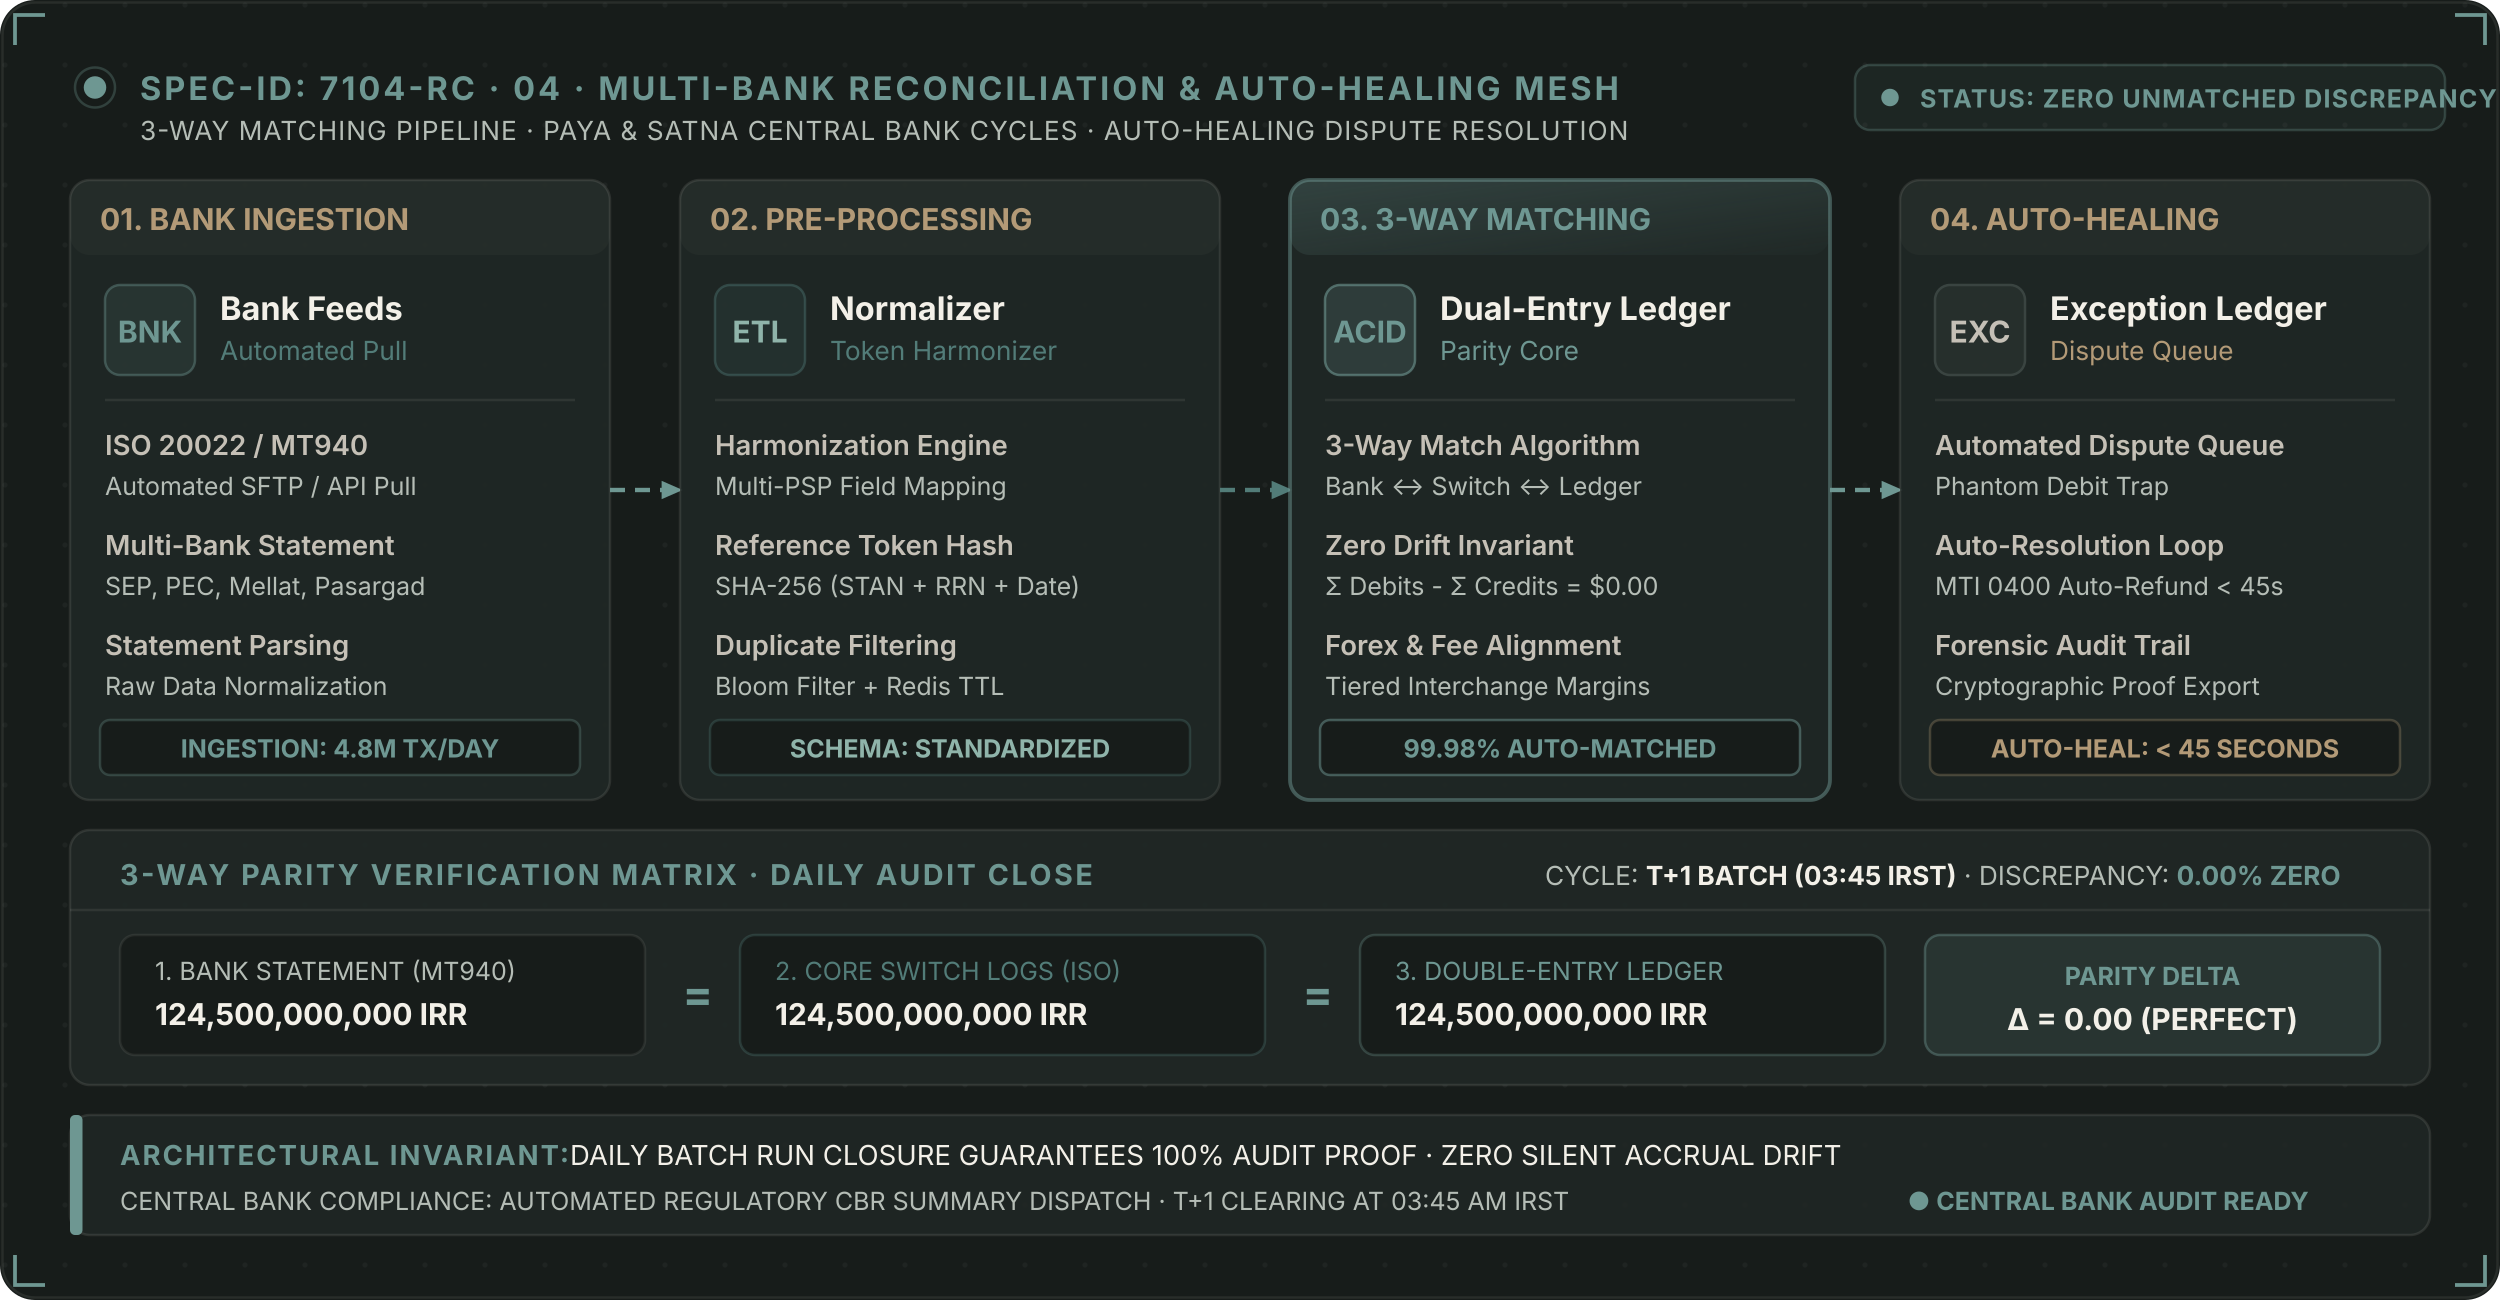
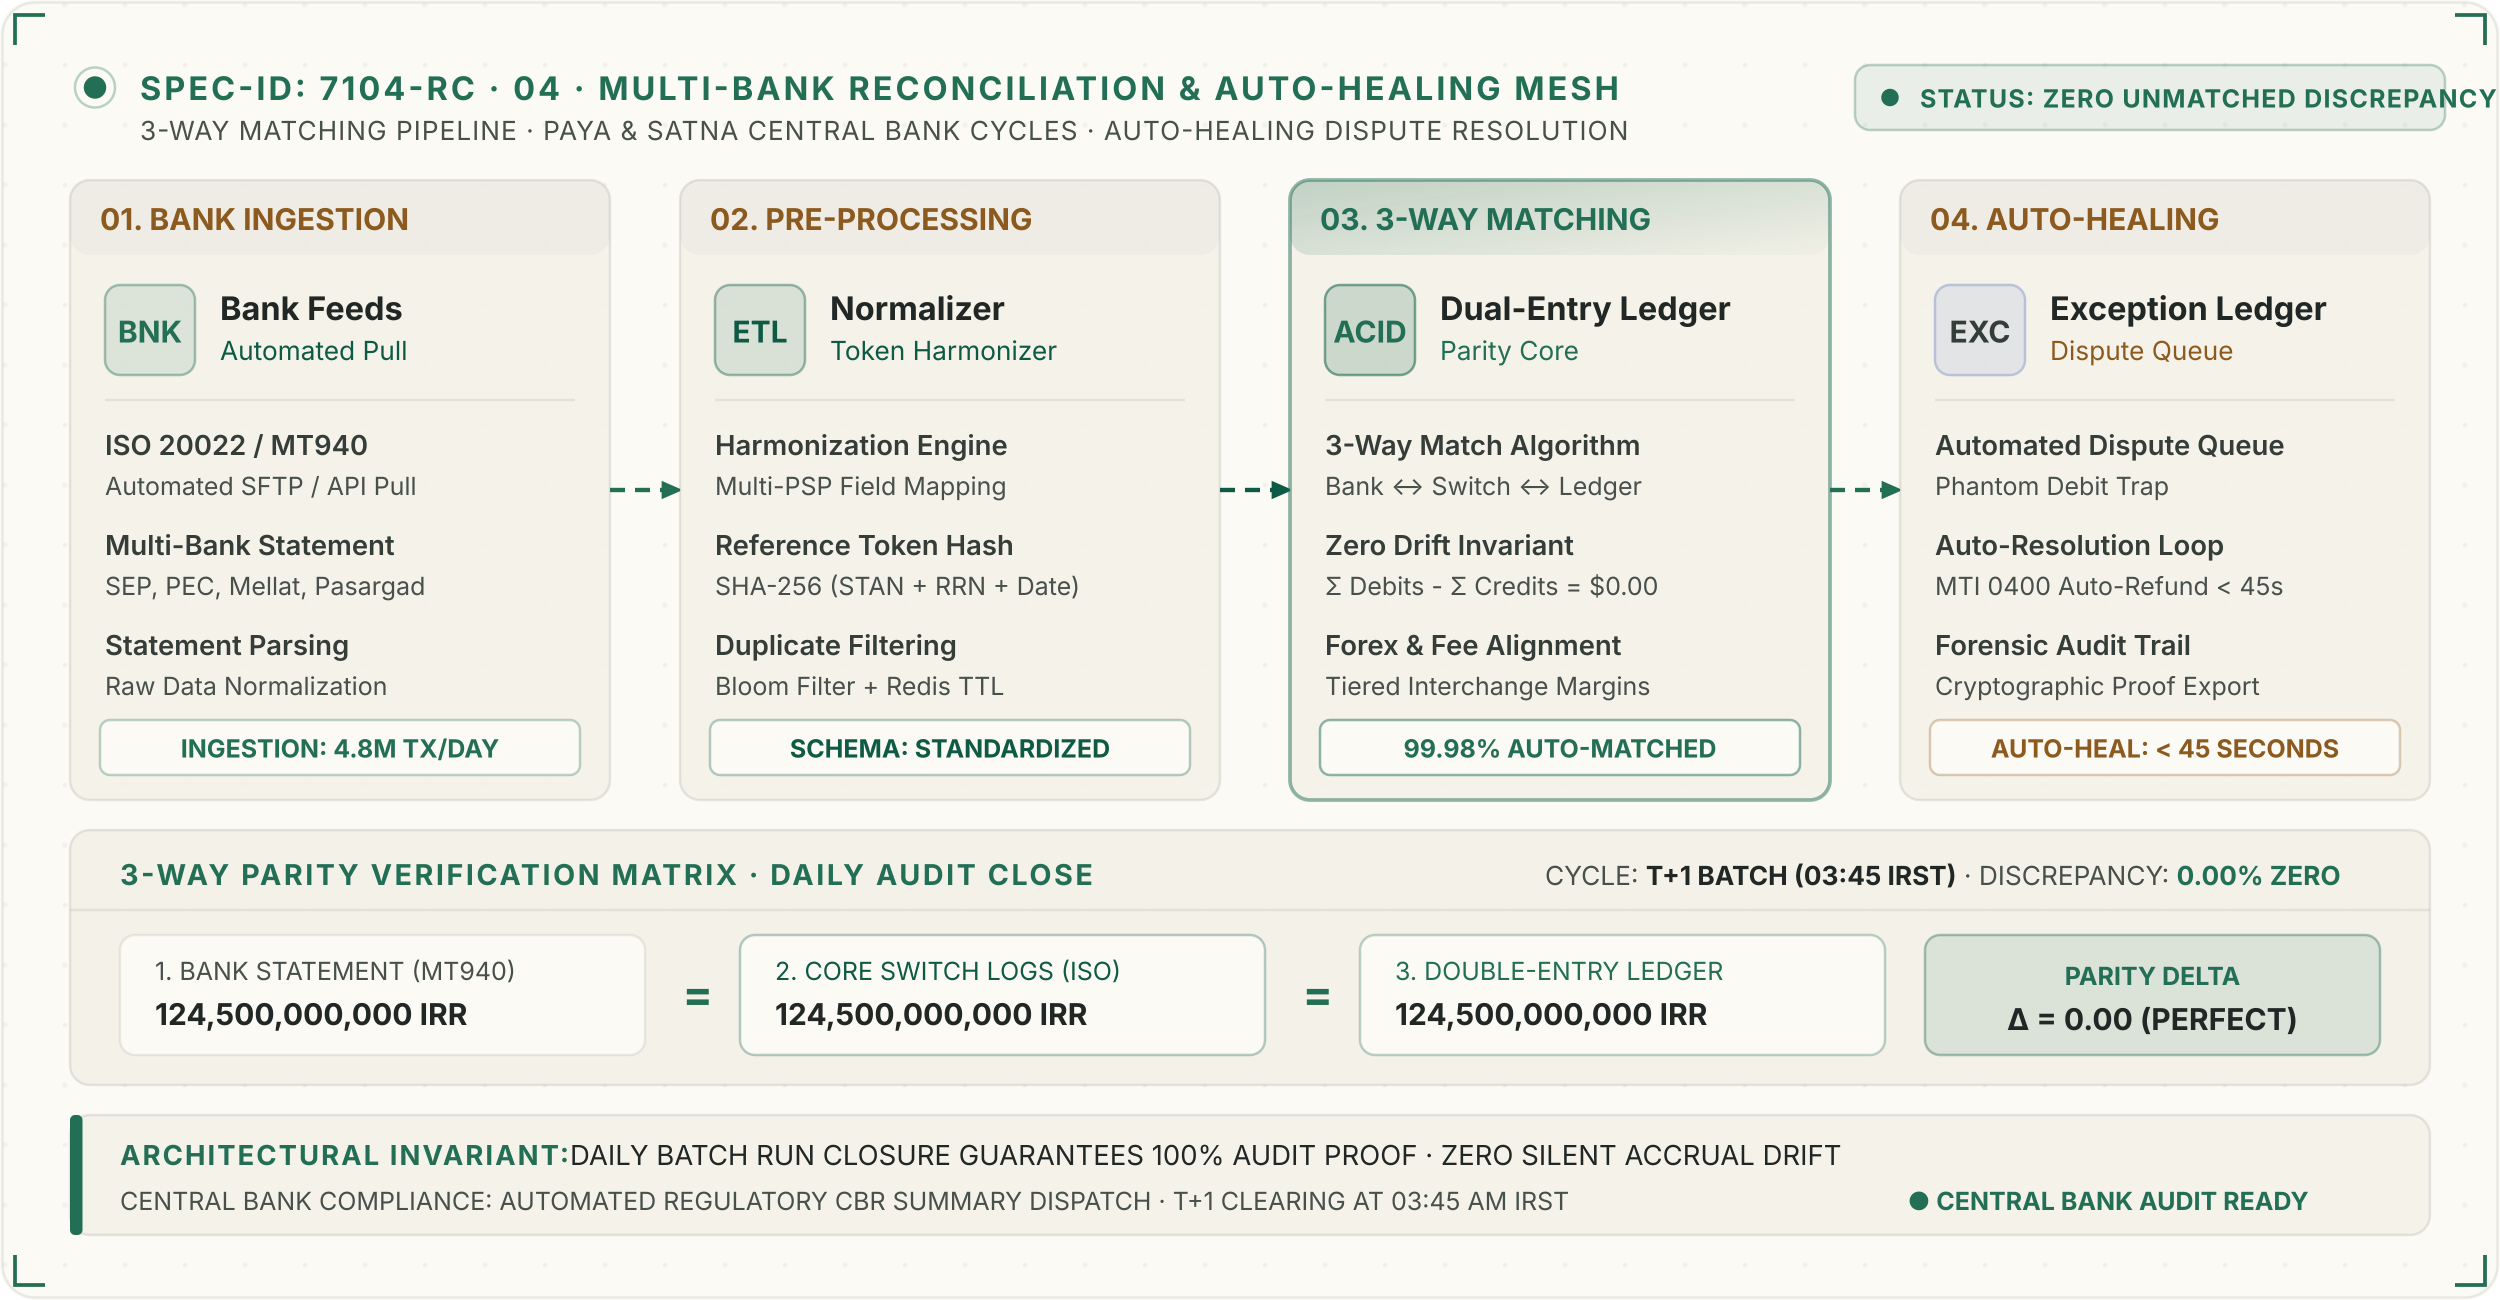
<svg xmlns="http://www.w3.org/2000/svg" viewBox="0 0 1000 520" width="100%" height="auto" class="w-full h-auto" preserveAspectRatio="xMidYMid meet" shape-rendering="geometricPrecision" text-rendering="geometricPrecision" dir="ltr">
  <defs>
    <pattern id="recon-grid-dots" width="24" height="24" patternUnits="userSpaceOnUse">
-       <circle cx="2" cy="2" r="1" fill="#F3F0E8" fill-opacity="0.04" />
+       <circle cx="2" cy="2" r="1" fill="#202725" fill-opacity="0.04" />
    </pattern>
    <linearGradient id="recon-card-grad" x1="0%" y1="0%" x2="100%" y2="100%">
-       <stop offset="0%" stop-color="#171C1A" />
-       <stop offset="100%" stop-color="#171C1A" />
+       <stop offset="0%" stop-color="#FBFAF5" />
+       <stop offset="100%" stop-color="#FBFAF5" />
    </linearGradient>
    <linearGradient id="recon-emerald-grad" x1="0%" y1="0%" x2="100%" y2="100%">
-       <stop offset="0%" stop-color="#6E9792" stop-opacity="0.25" />
-       <stop offset="100%" stop-color="#6E9792" stop-opacity="0.02" />
+       <stop offset="0%" stop-color="#236F56" stop-opacity="0.25" />
+       <stop offset="100%" stop-color="#236F56" stop-opacity="0.02" />
    </linearGradient>
    <marker id="recon-arr-emerald" viewBox="0 0 10 10" refX="7" refY="5" markerWidth="6" markerHeight="6" orient="auto-start-reverse">
-       <path d="M 0 1.5 L 8 5 L 0 8.5 z" fill="#6E9792" />
+       <path d="M 0 1.5 L 8 5 L 0 8.5 z" fill="#236F56" />
    </marker>
    <marker id="recon-arr-cyan" viewBox="0 0 10 10" refX="7" refY="5" markerWidth="6" markerHeight="6" orient="auto-start-reverse">
-       <path d="M 0 1.5 L 8 5 L 0 8.5 z" fill="#527C78" />
+       <path d="M 0 1.5 L 8 5 L 0 8.5 z" fill="#0E5A44" />
    </marker>
    <marker id="recon-arr-gold" viewBox="0 0 10 10" refX="7" refY="5" markerWidth="6" markerHeight="6" orient="auto-start-reverse">
-       <path d="M 0 1.5 L 8 5 L 0 8.5 z" fill="#B39A77" />
+       <path d="M 0 1.5 L 8 5 L 0 8.5 z" fill="#8C5A1E" />
    </marker>
    <style>
      @keyframes reconFlow { to { stroke-dashoffset: -28; } }
-       .recon-conduit-emerald { stroke: #6E9792; stroke-width: 1.75; stroke-dasharray: 6 4; animation: reconFlow 1.6s linear infinite; }
-       .recon-conduit-cyan { stroke: #527C78; stroke-width: 1.75; stroke-dasharray: 6 4; animation: reconFlow 1.6s linear infinite; }
+       .recon-conduit-emerald { stroke: #236F56; stroke-width: 1.75; stroke-dasharray: 6 4; animation: reconFlow 1.6s linear infinite; }
+       .recon-conduit-cyan { stroke: #0E5A44; stroke-width: 1.75; stroke-dasharray: 6 4; animation: reconFlow 1.6s linear infinite; }
      text { font-family: 'IBM Plex Mono', system-ui, -apple-system, monospace; }
      .code-font { font-family: 'IBM Plex Mono', monospace; }
    </style>
  </defs>
-   <rect width="1000" height="520" fill="#171C1A" rx="14" />
+   <rect width="1000" height="520" fill="#FBFAF5" rx="14" />
  <rect width="1000" height="520" fill="url(#recon-grid-dots)" rx="14" />
-   <rect width="998" height="518" x="1" y="1" fill="none" stroke="#F3F0E8" stroke-opacity="0.08" rx="13" />
-   <path d="M 6 18 L 6 6 L 18 6" stroke="#6E9792" stroke-width="1.5" fill="none" />
-   <path d="M 982 6 L 994 6 L 994 18" stroke="#6E9792" stroke-width="1.5" fill="none" />
-   <path d="M 6 502 L 6 514 L 18 514" stroke="#6E9792" stroke-width="1.5" fill="none" />
-   <path d="M 982 514 L 994 514 L 994 502" stroke="#6E9792" stroke-width="1.5" fill="none" />
+   <rect width="998" height="518" x="1" y="1" fill="none" stroke="#202725" stroke-opacity="0.08" rx="13" />
+   <path d="M 6 18 L 6 6 L 18 6" stroke="#236F56" stroke-width="1.5" fill="none" />
+   <path d="M 982 6 L 994 6 L 994 18" stroke="#236F56" stroke-width="1.5" fill="none" />
+   <path d="M 6 502 L 6 514 L 18 514" stroke="#236F56" stroke-width="1.5" fill="none" />
+   <path d="M 982 514 L 994 514 L 994 502" stroke="#236F56" stroke-width="1.5" fill="none" />
  <g transform="translate(32, 24)">
-     <circle cx="6" cy="11" r="4.5" fill="#6E9792" />
-     <circle cx="6" cy="11" r="8" fill="none" stroke="#6E9792" stroke-opacity="0.3" />
-     <text x="24" y="16" fill="#6E9792" font-size="13" font-weight="700" letter-spacing="1.2">SPEC-ID: 7104-RC · 04 · MULTI-BANK RECONCILIATION &amp; AUTO-HEALING MESH</text>
-     <text x="24" y="32" fill="#B5BDB6" font-size="10.5" letter-spacing="0.4">3-WAY MATCHING PIPELINE · PAYA &amp; SATNA CENTRAL BANK CYCLES · AUTO-HEALING DISPUTE RESOLUTION</text>
-     <rect x="710" y="2" width="236" height="26" rx="6" fill="#6E9792" fill-opacity="0.08" stroke="#6E9792" stroke-opacity="0.3" />
-     <circle cx="724" cy="15" r="3.5" fill="#6E9792" />
-     <text x="736" y="19" fill="#6E9792" font-size="10" font-weight="700" letter-spacing="0.5">STATUS: ZERO UNMATCHED DISCREPANCY</text>
+     <circle cx="6" cy="11" r="4.5" fill="#236F56" />
+     <circle cx="6" cy="11" r="8" fill="none" stroke="#236F56" stroke-opacity="0.3" />
+     <text x="24" y="16" fill="#236F56" font-size="13" font-weight="700" letter-spacing="1.2">SPEC-ID: 7104-RC · 04 · MULTI-BANK RECONCILIATION &amp; AUTO-HEALING MESH</text>
+     <text x="24" y="32" fill="#48504C" font-size="10.5" letter-spacing="0.4">3-WAY MATCHING PIPELINE · PAYA &amp; SATNA CENTRAL BANK CYCLES · AUTO-HEALING DISPUTE RESOLUTION</text>
+     <rect x="710" y="2" width="236" height="26" rx="6" fill="#236F56" fill-opacity="0.08" stroke="#236F56" stroke-opacity="0.3" />
+     <circle cx="724" cy="15" r="3.5" fill="#236F56" />
+     <text x="736" y="19" fill="#236F56" font-size="10" font-weight="700" letter-spacing="0.5">STATUS: ZERO UNMATCHED DISCREPANCY</text>
  </g>
  <g transform="translate(28, 72)">
-     <rect width="216" height="248" rx="8" fill="#202725" fill-opacity="0.9" stroke="#F3F0E8" stroke-opacity="0.1" />
-     <rect width="216" height="30" rx="8" fill="#F3F0E8" fill-opacity="0.03" />
-     <text x="12" y="20" fill="#B39A77" font-size="12" font-weight="700">01. BANK INGESTION</text>
-     <rect x="14" y="42" width="36" height="36" rx="6" fill="#6E9792" fill-opacity="0.12" stroke="#6E9792" stroke-opacity="0.4" />
-     <text x="32" y="65" fill="#6E9792" font-size="12" font-weight="700" text-anchor="middle">BNK</text>
-     <text x="60" y="56" fill="#F3F0E8" font-size="13" font-weight="700">Bank Feeds</text>
-     <text x="60" y="72" fill="#527C78" font-size="10.5">Automated Pull</text>
-     <line x1="14" y1="88" x2="202" y2="88" stroke="#F3F0E8" stroke-opacity="0.08" />
-     <text x="14" y="110" fill="#C5C0B6" font-size="11" font-weight="600">ISO 20022 / MT940</text>
-     <text x="14" y="126" fill="#B5BDB6" font-size="10">Automated SFTP / API Pull</text>
-     <text x="14" y="150" fill="#C5C0B6" font-size="11" font-weight="600">Multi-Bank Statement</text>
-     <text x="14" y="166" fill="#B5BDB6" font-size="10">SEP, PEC, Mellat, Pasargad</text>
-     <text x="14" y="190" fill="#C5C0B6" font-size="11" font-weight="600">Statement Parsing</text>
-     <text x="14" y="206" fill="#B5BDB6" font-size="10">Raw Data Normalization</text>
-     <rect x="12" y="216" width="192" height="22" rx="4" fill="#171C1A" stroke="#6E9792" stroke-opacity="0.3" />
-     <text x="108" y="231" fill="#6E9792" font-size="10" font-weight="700" text-anchor="middle">INGESTION: 4.8M TX/DAY</text>
+     <rect width="216" height="248" rx="8" fill="#F4F1E8" fill-opacity="0.9" stroke="#202725" stroke-opacity="0.1" />
+     <rect width="216" height="30" rx="8" fill="#202725" fill-opacity="0.03" />
+     <text x="12" y="20" fill="#8C5A1E" font-size="12" font-weight="700">01. BANK INGESTION</text>
+     <rect x="14" y="42" width="36" height="36" rx="6" fill="#236F56" fill-opacity="0.12" stroke="#236F56" stroke-opacity="0.4" />
+     <text x="32" y="65" fill="#236F56" font-size="12" font-weight="700" text-anchor="middle">BNK</text>
+     <text x="60" y="56" fill="#202725" font-size="13" font-weight="700">Bank Feeds</text>
+     <text x="60" y="72" fill="#0E5A44" font-size="10.5">Automated Pull</text>
+     <line x1="14" y1="88" x2="202" y2="88" stroke="#202725" stroke-opacity="0.08" />
+     <text x="14" y="110" fill="#353D39" font-size="11" font-weight="600">ISO 20022 / MT940</text>
+     <text x="14" y="126" fill="#48504C" font-size="10">Automated SFTP / API Pull</text>
+     <text x="14" y="150" fill="#353D39" font-size="11" font-weight="600">Multi-Bank Statement</text>
+     <text x="14" y="166" fill="#48504C" font-size="10">SEP, PEC, Mellat, Pasargad</text>
+     <text x="14" y="190" fill="#353D39" font-size="11" font-weight="600">Statement Parsing</text>
+     <text x="14" y="206" fill="#48504C" font-size="10">Raw Data Normalization</text>
+     <rect x="12" y="216" width="192" height="22" rx="4" fill="#FBFAF5" stroke="#236F56" stroke-opacity="0.3" />
+     <text x="108" y="231" fill="#236F56" font-size="10" font-weight="700" text-anchor="middle">INGESTION: 4.8M TX/DAY</text>
  </g>
  <path d="M 244 196 L 272 196" fill="none" class="recon-conduit-emerald" marker-end="url(#recon-arr-emerald)" />
  <g transform="translate(272, 72)">
-     <rect width="216" height="248" rx="8" fill="#202725" fill-opacity="0.9" stroke="#F3F0E8" stroke-opacity="0.1" />
-     <rect width="216" height="30" rx="8" fill="#F3F0E8" fill-opacity="0.03" />
-     <text x="12" y="20" fill="#B39A77" font-size="12" font-weight="700">02. PRE-PROCESSING</text>
-     <rect x="14" y="42" width="36" height="36" rx="6" fill="#527C78" fill-opacity="0.12" stroke="#527C78" stroke-opacity="0.4" />
-     <text x="32" y="65" fill="#8FB4AA" font-size="12" font-weight="700" text-anchor="middle">ETL</text>
-     <text x="60" y="56" fill="#F3F0E8" font-size="13" font-weight="700">Normalizer</text>
-     <text x="60" y="72" fill="#527C78" font-size="10.5">Token Harmonizer</text>
-     <line x1="14" y1="88" x2="202" y2="88" stroke="#F3F0E8" stroke-opacity="0.08" />
-     <text x="14" y="110" fill="#C5C0B6" font-size="11" font-weight="600">Harmonization Engine</text>
-     <text x="14" y="126" fill="#B5BDB6" font-size="10">Multi-PSP Field Mapping</text>
-     <text x="14" y="150" fill="#C5C0B6" font-size="11" font-weight="600">Reference Token Hash</text>
-     <text x="14" y="166" fill="#B5BDB6" font-size="10">SHA-256 (STAN + RRN + Date)</text>
-     <text x="14" y="190" fill="#C5C0B6" font-size="11" font-weight="600">Duplicate Filtering</text>
-     <text x="14" y="206" fill="#B5BDB6" font-size="10">Bloom Filter + Redis TTL</text>
-     <rect x="12" y="216" width="192" height="22" rx="4" fill="#171C1A" stroke="#527C78" stroke-opacity="0.3" />
-     <text x="108" y="231" fill="#8FB4AA" font-size="10" font-weight="700" text-anchor="middle">SCHEMA: STANDARDIZED</text>
+     <rect width="216" height="248" rx="8" fill="#F4F1E8" fill-opacity="0.9" stroke="#202725" stroke-opacity="0.1" />
+     <rect width="216" height="30" rx="8" fill="#202725" fill-opacity="0.03" />
+     <text x="12" y="20" fill="#8C5A1E" font-size="12" font-weight="700">02. PRE-PROCESSING</text>
+     <rect x="14" y="42" width="36" height="36" rx="6" fill="#0E5A44" fill-opacity="0.12" stroke="#0E5A44" stroke-opacity="0.4" />
+     <text x="32" y="65" fill="#0E5A44" font-size="12" font-weight="700" text-anchor="middle">ETL</text>
+     <text x="60" y="56" fill="#202725" font-size="13" font-weight="700">Normalizer</text>
+     <text x="60" y="72" fill="#0E5A44" font-size="10.5">Token Harmonizer</text>
+     <line x1="14" y1="88" x2="202" y2="88" stroke="#202725" stroke-opacity="0.08" />
+     <text x="14" y="110" fill="#353D39" font-size="11" font-weight="600">Harmonization Engine</text>
+     <text x="14" y="126" fill="#48504C" font-size="10">Multi-PSP Field Mapping</text>
+     <text x="14" y="150" fill="#353D39" font-size="11" font-weight="600">Reference Token Hash</text>
+     <text x="14" y="166" fill="#48504C" font-size="10">SHA-256 (STAN + RRN + Date)</text>
+     <text x="14" y="190" fill="#353D39" font-size="11" font-weight="600">Duplicate Filtering</text>
+     <text x="14" y="206" fill="#48504C" font-size="10">Bloom Filter + Redis TTL</text>
+     <rect x="12" y="216" width="192" height="22" rx="4" fill="#FBFAF5" stroke="#0E5A44" stroke-opacity="0.3" />
+     <text x="108" y="231" fill="#0E5A44" font-size="10" font-weight="700" text-anchor="middle">SCHEMA: STANDARDIZED</text>
  </g>
  <path d="M 488 196 L 516 196" fill="none" class="recon-conduit-cyan" marker-end="url(#recon-arr-cyan)" />
  <g transform="translate(516, 72)">
-     <rect width="216" height="248" rx="8" fill="#202725" fill-opacity="0.9" stroke="#6E9792" stroke-opacity="0.5" stroke-width="1.5" />
+     <rect width="216" height="248" rx="8" fill="#F4F1E8" fill-opacity="0.9" stroke="#236F56" stroke-opacity="0.5" stroke-width="1.5" />
    <rect width="216" height="30" rx="8" fill="url(#recon-emerald-grad)" />
-     <text x="12" y="20" fill="#6E9792" font-size="12" font-weight="700">03. 3-WAY MATCHING</text>
-     <rect x="14" y="42" width="36" height="36" rx="6" fill="#6E9792" fill-opacity="0.2" stroke="#6E9792" stroke-opacity="0.6" />
-     <text x="32" y="65" fill="#6E9792" font-size="12" font-weight="700" text-anchor="middle">ACID</text>
-     <text x="60" y="56" fill="#F3F0E8" font-size="13" font-weight="700">Dual-Entry Ledger</text>
-     <text x="60" y="72" fill="#6E9792" font-size="10.5">Parity Core</text>
-     <line x1="14" y1="88" x2="202" y2="88" stroke="#F3F0E8" stroke-opacity="0.08" />
-     <text x="14" y="110" fill="#C5C0B6" font-size="11" font-weight="600">3-Way Match Algorithm</text>
-     <text x="14" y="126" fill="#B5BDB6" font-size="10">Bank ↔ Switch ↔ Ledger</text>
-     <text x="14" y="150" fill="#C5C0B6" font-size="11" font-weight="600">Zero Drift Invariant</text>
-     <text x="14" y="166" fill="#B5BDB6" font-size="10">Σ Debits - Σ Credits = $0.00</text>
-     <text x="14" y="190" fill="#C5C0B6" font-size="11" font-weight="600">Forex &amp; Fee Alignment</text>
-     <text x="14" y="206" fill="#B5BDB6" font-size="10">Tiered Interchange Margins</text>
-     <rect x="12" y="216" width="192" height="22" rx="4" fill="#171C1A" stroke="#6E9792" stroke-opacity="0.5" />
-     <text x="108" y="231" fill="#6E9792" font-size="10" font-weight="700" text-anchor="middle">99.98% AUTO-MATCHED</text>
+     <text x="12" y="20" fill="#236F56" font-size="12" font-weight="700">03. 3-WAY MATCHING</text>
+     <rect x="14" y="42" width="36" height="36" rx="6" fill="#236F56" fill-opacity="0.2" stroke="#236F56" stroke-opacity="0.6" />
+     <text x="32" y="65" fill="#236F56" font-size="12" font-weight="700" text-anchor="middle">ACID</text>
+     <text x="60" y="56" fill="#202725" font-size="13" font-weight="700">Dual-Entry Ledger</text>
+     <text x="60" y="72" fill="#236F56" font-size="10.5">Parity Core</text>
+     <line x1="14" y1="88" x2="202" y2="88" stroke="#202725" stroke-opacity="0.08" />
+     <text x="14" y="110" fill="#353D39" font-size="11" font-weight="600">3-Way Match Algorithm</text>
+     <text x="14" y="126" fill="#48504C" font-size="10">Bank ↔ Switch ↔ Ledger</text>
+     <text x="14" y="150" fill="#353D39" font-size="11" font-weight="600">Zero Drift Invariant</text>
+     <text x="14" y="166" fill="#48504C" font-size="10">Σ Debits - Σ Credits = $0.00</text>
+     <text x="14" y="190" fill="#353D39" font-size="11" font-weight="600">Forex &amp; Fee Alignment</text>
+     <text x="14" y="206" fill="#48504C" font-size="10">Tiered Interchange Margins</text>
+     <rect x="12" y="216" width="192" height="22" rx="4" fill="#FBFAF5" stroke="#236F56" stroke-opacity="0.5" />
+     <text x="108" y="231" fill="#236F56" font-size="10" font-weight="700" text-anchor="middle">99.98% AUTO-MATCHED</text>
  </g>
  <path d="M 732 196 L 760 196" fill="none" class="recon-conduit-emerald" marker-end="url(#recon-arr-emerald)" />
  <g transform="translate(760, 72)">
-     <rect width="212" height="248" rx="8" fill="#202725" fill-opacity="0.9" stroke="#F3F0E8" stroke-opacity="0.1" />
-     <rect width="212" height="30" rx="8" fill="#F3F0E8" fill-opacity="0.03" />
-     <text x="12" y="20" fill="#B39A77" font-size="12" font-weight="700">04. AUTO-HEALING</text>
-     <rect x="14" y="42" width="36" height="36" rx="6" fill="#3A4441" fill-opacity="0.3" stroke="#3A4441" stroke-width="1" />
-     <text x="32" y="65" fill="#C5C0B6" font-size="12" font-weight="700" text-anchor="middle">EXC</text>
-     <text x="60" y="56" fill="#F3F0E8" font-size="13" font-weight="700">Exception Ledger</text>
-     <text x="60" y="72" fill="#B39A77" font-size="10.5">Dispute Queue</text>
-     <line x1="14" y1="88" x2="198" y2="88" stroke="#F3F0E8" stroke-opacity="0.08" />
-     <text x="14" y="110" fill="#C5C0B6" font-size="11" font-weight="600">Automated Dispute Queue</text>
-     <text x="14" y="126" fill="#B5BDB6" font-size="10">Phantom Debit Trap</text>
-     <text x="14" y="150" fill="#C5C0B6" font-size="11" font-weight="600">Auto-Resolution Loop</text>
-     <text x="14" y="166" fill="#B5BDB6" font-size="10">MTI 0400 Auto-Refund &lt; 45s</text>
-     <text x="14" y="190" fill="#C5C0B6" font-size="11" font-weight="600">Forensic Audit Trail</text>
-     <text x="14" y="206" fill="#B5BDB6" font-size="10">Cryptographic Proof Export</text>
-     <rect x="12" y="216" width="188" height="22" rx="4" fill="#171C1A" stroke="#B39A77" stroke-opacity="0.3" />
-     <text x="106" y="231" fill="#B39A77" font-size="10" font-weight="700" text-anchor="middle">AUTO-HEAL: &lt; 45 SECONDS</text>
+     <rect width="212" height="248" rx="8" fill="#F4F1E8" fill-opacity="0.9" stroke="#202725" stroke-opacity="0.1" />
+     <rect width="212" height="30" rx="8" fill="#202725" fill-opacity="0.03" />
+     <text x="12" y="20" fill="#8C5A1E" font-size="12" font-weight="700">04. AUTO-HEALING</text>
+     <rect x="14" y="42" width="36" height="36" rx="6" fill="#B9C2D8" fill-opacity="0.3" stroke="#B9C2D8" stroke-width="1" />
+     <text x="32" y="65" fill="#353D39" font-size="12" font-weight="700" text-anchor="middle">EXC</text>
+     <text x="60" y="56" fill="#202725" font-size="13" font-weight="700">Exception Ledger</text>
+     <text x="60" y="72" fill="#8C5A1E" font-size="10.5">Dispute Queue</text>
+     <line x1="14" y1="88" x2="198" y2="88" stroke="#202725" stroke-opacity="0.08" />
+     <text x="14" y="110" fill="#353D39" font-size="11" font-weight="600">Automated Dispute Queue</text>
+     <text x="14" y="126" fill="#48504C" font-size="10">Phantom Debit Trap</text>
+     <text x="14" y="150" fill="#353D39" font-size="11" font-weight="600">Auto-Resolution Loop</text>
+     <text x="14" y="166" fill="#48504C" font-size="10">MTI 0400 Auto-Refund &lt; 45s</text>
+     <text x="14" y="190" fill="#353D39" font-size="11" font-weight="600">Forensic Audit Trail</text>
+     <text x="14" y="206" fill="#48504C" font-size="10">Cryptographic Proof Export</text>
+     <rect x="12" y="216" width="188" height="22" rx="4" fill="#FBFAF5" stroke="#8C5A1E" stroke-opacity="0.3" />
+     <text x="106" y="231" fill="#8C5A1E" font-size="10" font-weight="700" text-anchor="middle">AUTO-HEAL: &lt; 45 SECONDS</text>
  </g>
  <g transform="translate(28, 332)">
-     <rect width="944" height="102" rx="8" fill="#202725" fill-opacity="0.95" stroke="#F3F0E8" stroke-opacity="0.1" />
-     <text x="20" y="22" fill="#6E9792" font-size="11.5" font-weight="700" letter-spacing="1">3-WAY PARITY VERIFICATION MATRIX · DAILY AUDIT CLOSE</text>
-     <text x="590" y="22" fill="#B5BDB6" font-size="10.5">CYCLE: <tspan fill="#F3F0E8" font-weight="700">T+1 BATCH (03:45 IRST)</tspan> · DISCREPANCY: <tspan fill="#6E9792" font-weight="700">0.00% ZERO</tspan>
+     <rect width="944" height="102" rx="8" fill="#F4F1E8" fill-opacity="0.95" stroke="#202725" stroke-opacity="0.1" />
+     <text x="20" y="22" fill="#236F56" font-size="11.5" font-weight="700" letter-spacing="1">3-WAY PARITY VERIFICATION MATRIX · DAILY AUDIT CLOSE</text>
+     <text x="590" y="22" fill="#48504C" font-size="10.5">CYCLE: <tspan fill="#202725" font-weight="700">T+1 BATCH (03:45 IRST)</tspan> · DISCREPANCY: <tspan fill="#236F56" font-weight="700">0.00% ZERO</tspan>
    </text>
-     <line x1="0" y1="32" x2="944" y2="32" stroke="#F3F0E8" stroke-opacity="0.08" />
+     <line x1="0" y1="32" x2="944" y2="32" stroke="#202725" stroke-opacity="0.08" />
    <g transform="translate(20, 42)">
-       <rect width="210" height="48" rx="6" fill="#171C1A" stroke="#F3F0E8" stroke-opacity="0.08" />
-       <text x="14" y="18" fill="#B5BDB6" font-size="10">1. BANK STATEMENT (MT940)</text>
-       <text x="14" y="36" fill="#F3F0E8" font-size="12" font-weight="700">124,500,000,000 IRR</text>
+       <rect width="210" height="48" rx="6" fill="#FBFAF5" stroke="#202725" stroke-opacity="0.08" />
+       <text x="14" y="18" fill="#48504C" font-size="10">1. BANK STATEMENT (MT940)</text>
+       <text x="14" y="36" fill="#202725" font-size="12" font-weight="700">124,500,000,000 IRR</text>
    </g>
-     <text x="245" y="72" fill="#6E9792" font-size="18" font-weight="700">=</text>
+     <text x="245" y="72" fill="#236F56" font-size="18" font-weight="700">=</text>
    <g transform="translate(268, 42)">
-       <rect width="210" height="48" rx="6" fill="#171C1A" stroke="#527C78" stroke-opacity="0.3" />
-       <text x="14" y="18" fill="#527C78" font-size="10">2. CORE SWITCH LOGS (ISO)</text>
-       <text x="14" y="36" fill="#F3F0E8" font-size="12" font-weight="700">124,500,000,000 IRR</text>
+       <rect width="210" height="48" rx="6" fill="#FBFAF5" stroke="#0E5A44" stroke-opacity="0.3" />
+       <text x="14" y="18" fill="#0E5A44" font-size="10">2. CORE SWITCH LOGS (ISO)</text>
+       <text x="14" y="36" fill="#202725" font-size="12" font-weight="700">124,500,000,000 IRR</text>
    </g>
-     <text x="493" y="72" fill="#6E9792" font-size="18" font-weight="700">=</text>
+     <text x="493" y="72" fill="#236F56" font-size="18" font-weight="700">=</text>
    <g transform="translate(516, 42)">
-       <rect width="210" height="48" rx="6" fill="#171C1A" stroke="#6E9792" stroke-opacity="0.3" />
-       <text x="14" y="18" fill="#6E9792" font-size="10">3. DOUBLE-ENTRY LEDGER</text>
-       <text x="14" y="36" fill="#F3F0E8" font-size="12" font-weight="700">124,500,000,000 IRR</text>
+       <rect width="210" height="48" rx="6" fill="#FBFAF5" stroke="#236F56" stroke-opacity="0.3" />
+       <text x="14" y="18" fill="#236F56" font-size="10">3. DOUBLE-ENTRY LEDGER</text>
+       <text x="14" y="36" fill="#202725" font-size="12" font-weight="700">124,500,000,000 IRR</text>
    </g>
    <g transform="translate(742, 42)">
-       <rect width="182" height="48" rx="6" fill="#6E9792" fill-opacity="0.12" stroke="#6E9792" stroke-opacity="0.4" />
-       <text x="91" y="20" fill="#6E9792" font-size="10" font-weight="700" text-anchor="middle">PARITY DELTA</text>
-       <text x="91" y="38" fill="#F3F0E8" font-size="12" font-weight="700" text-anchor="middle">Δ = 0.00 (PERFECT)</text>
+       <rect width="182" height="48" rx="6" fill="#236F56" fill-opacity="0.12" stroke="#236F56" stroke-opacity="0.4" />
+       <text x="91" y="20" fill="#236F56" font-size="10" font-weight="700" text-anchor="middle">PARITY DELTA</text>
+       <text x="91" y="38" fill="#202725" font-size="12" font-weight="700" text-anchor="middle">Δ = 0.00 (PERFECT)</text>
    </g>
  </g>
  <g transform="translate(28, 446)">
-     <rect width="944" height="48" rx="8" fill="#202725" fill-opacity="0.85" stroke="#F3F0E8" stroke-opacity="0.1" />
-     <rect width="5" height="48" rx="2" fill="#6E9792" />
-     <text x="20" y="20" fill="#6E9792" font-size="11" font-weight="700" letter-spacing="0.8">ARCHITECTURAL INVARIANT:</text>
-     <text x="200" y="20" fill="#F3F0E8" font-size="11">DAILY BATCH RUN CLOSURE GUARANTEES 100% AUDIT PROOF · ZERO SILENT ACCRUAL DRIFT</text>
-     <text x="20" y="38" fill="#B5BDB6" font-size="10">CENTRAL BANK COMPLIANCE: AUTOMATED REGULATORY CBR SUMMARY DISPATCH · T+1 CLEARING AT 03:45 AM IRST</text>
-     <text x="735" y="38" fill="#6E9792" font-size="10" font-weight="700">● CENTRAL BANK AUDIT READY</text>
+     <rect width="944" height="48" rx="8" fill="#F4F1E8" fill-opacity="0.85" stroke="#202725" stroke-opacity="0.1" />
+     <rect width="5" height="48" rx="2" fill="#236F56" />
+     <text x="20" y="20" fill="#236F56" font-size="11" font-weight="700" letter-spacing="0.8">ARCHITECTURAL INVARIANT:</text>
+     <text x="200" y="20" fill="#202725" font-size="11">DAILY BATCH RUN CLOSURE GUARANTEES 100% AUDIT PROOF · ZERO SILENT ACCRUAL DRIFT</text>
+     <text x="20" y="38" fill="#48504C" font-size="10">CENTRAL BANK COMPLIANCE: AUTOMATED REGULATORY CBR SUMMARY DISPATCH · T+1 CLEARING AT 03:45 AM IRST</text>
+     <text x="735" y="38" fill="#236F56" font-size="10" font-weight="700">● CENTRAL BANK AUDIT READY</text>
  </g>
</svg>
